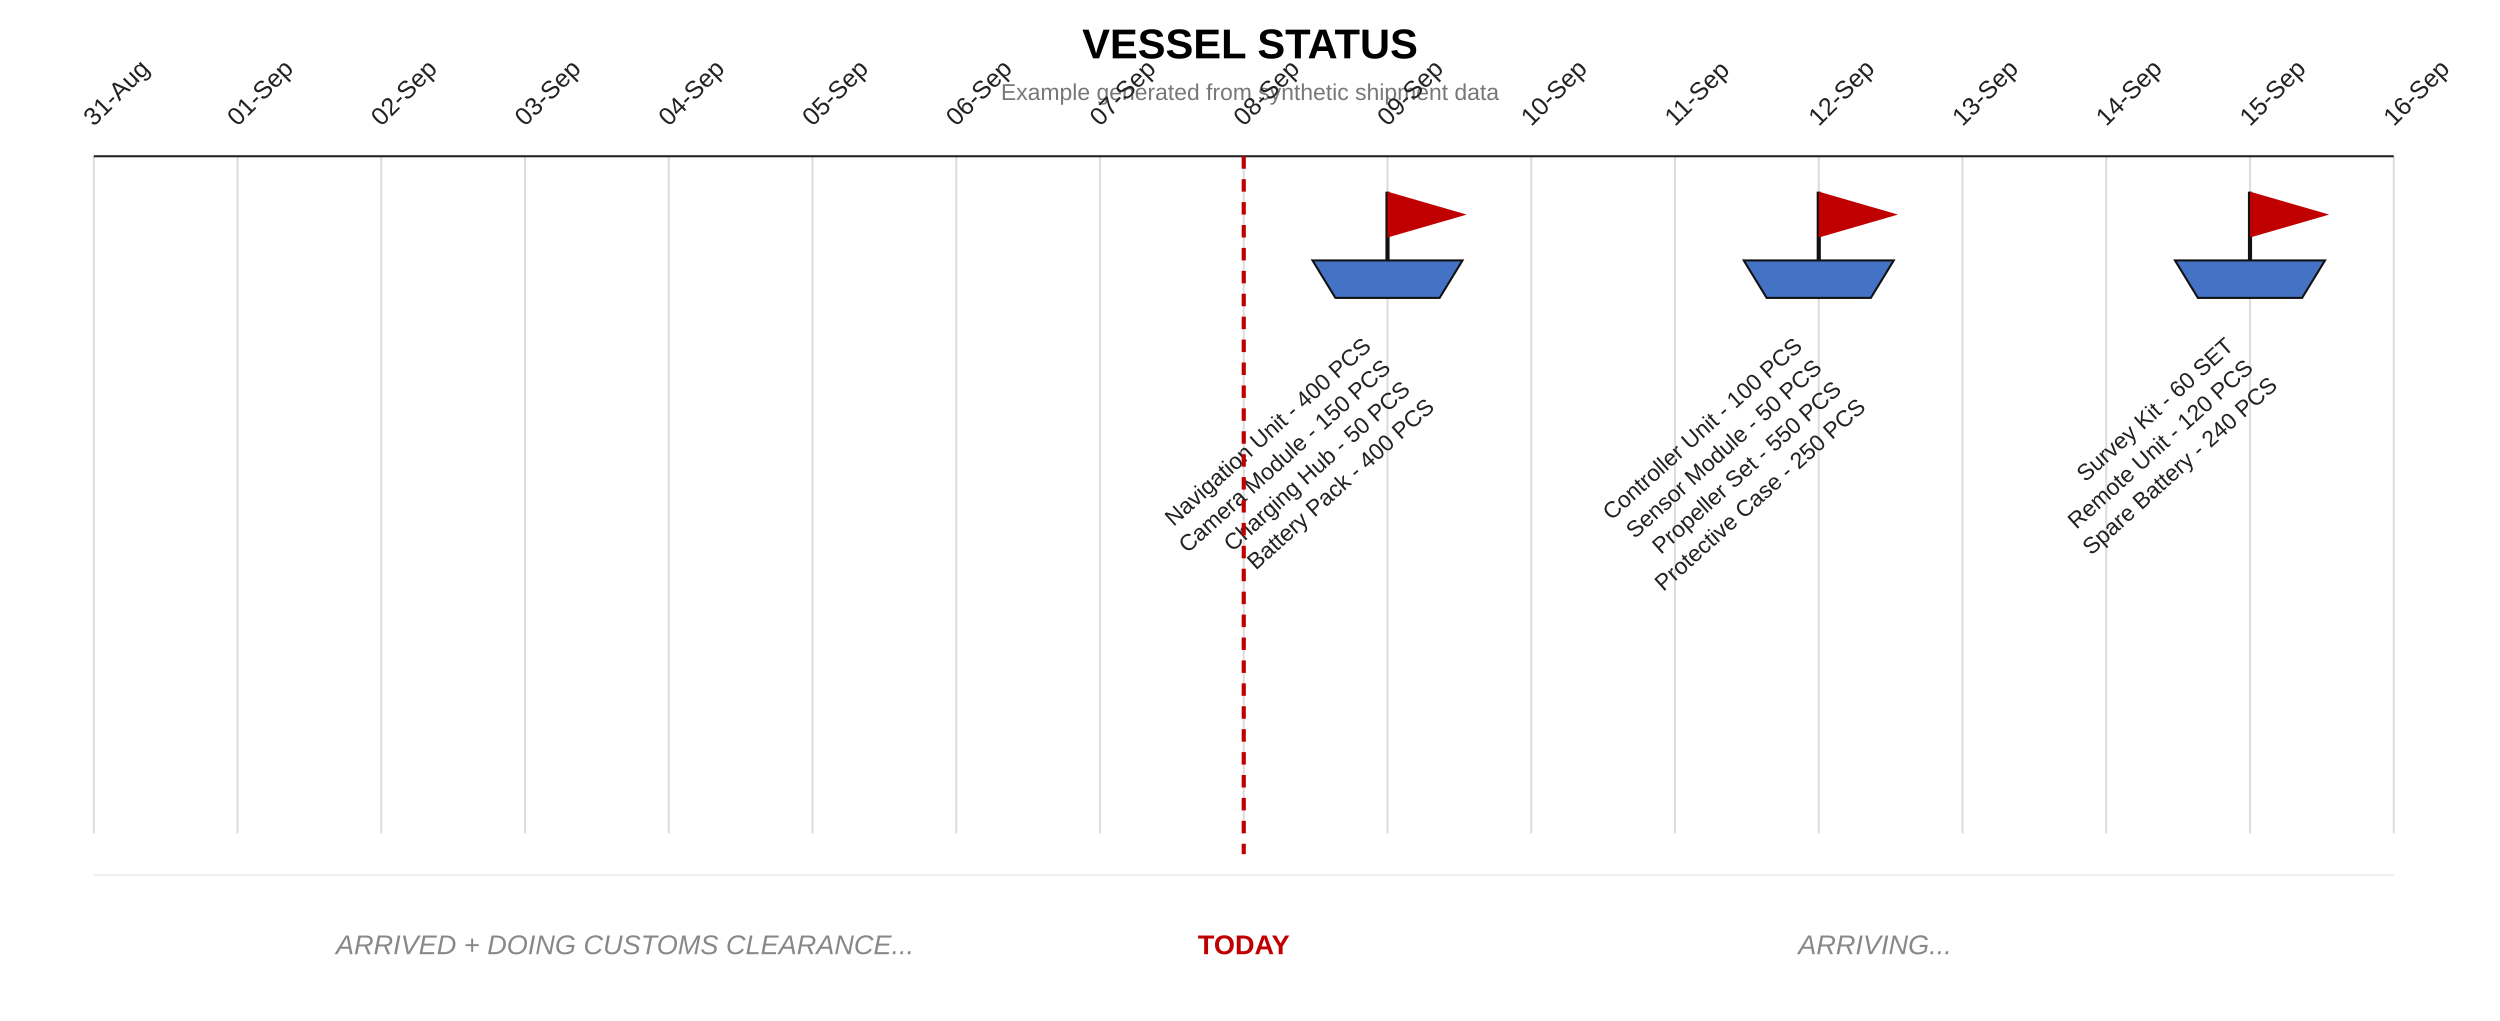
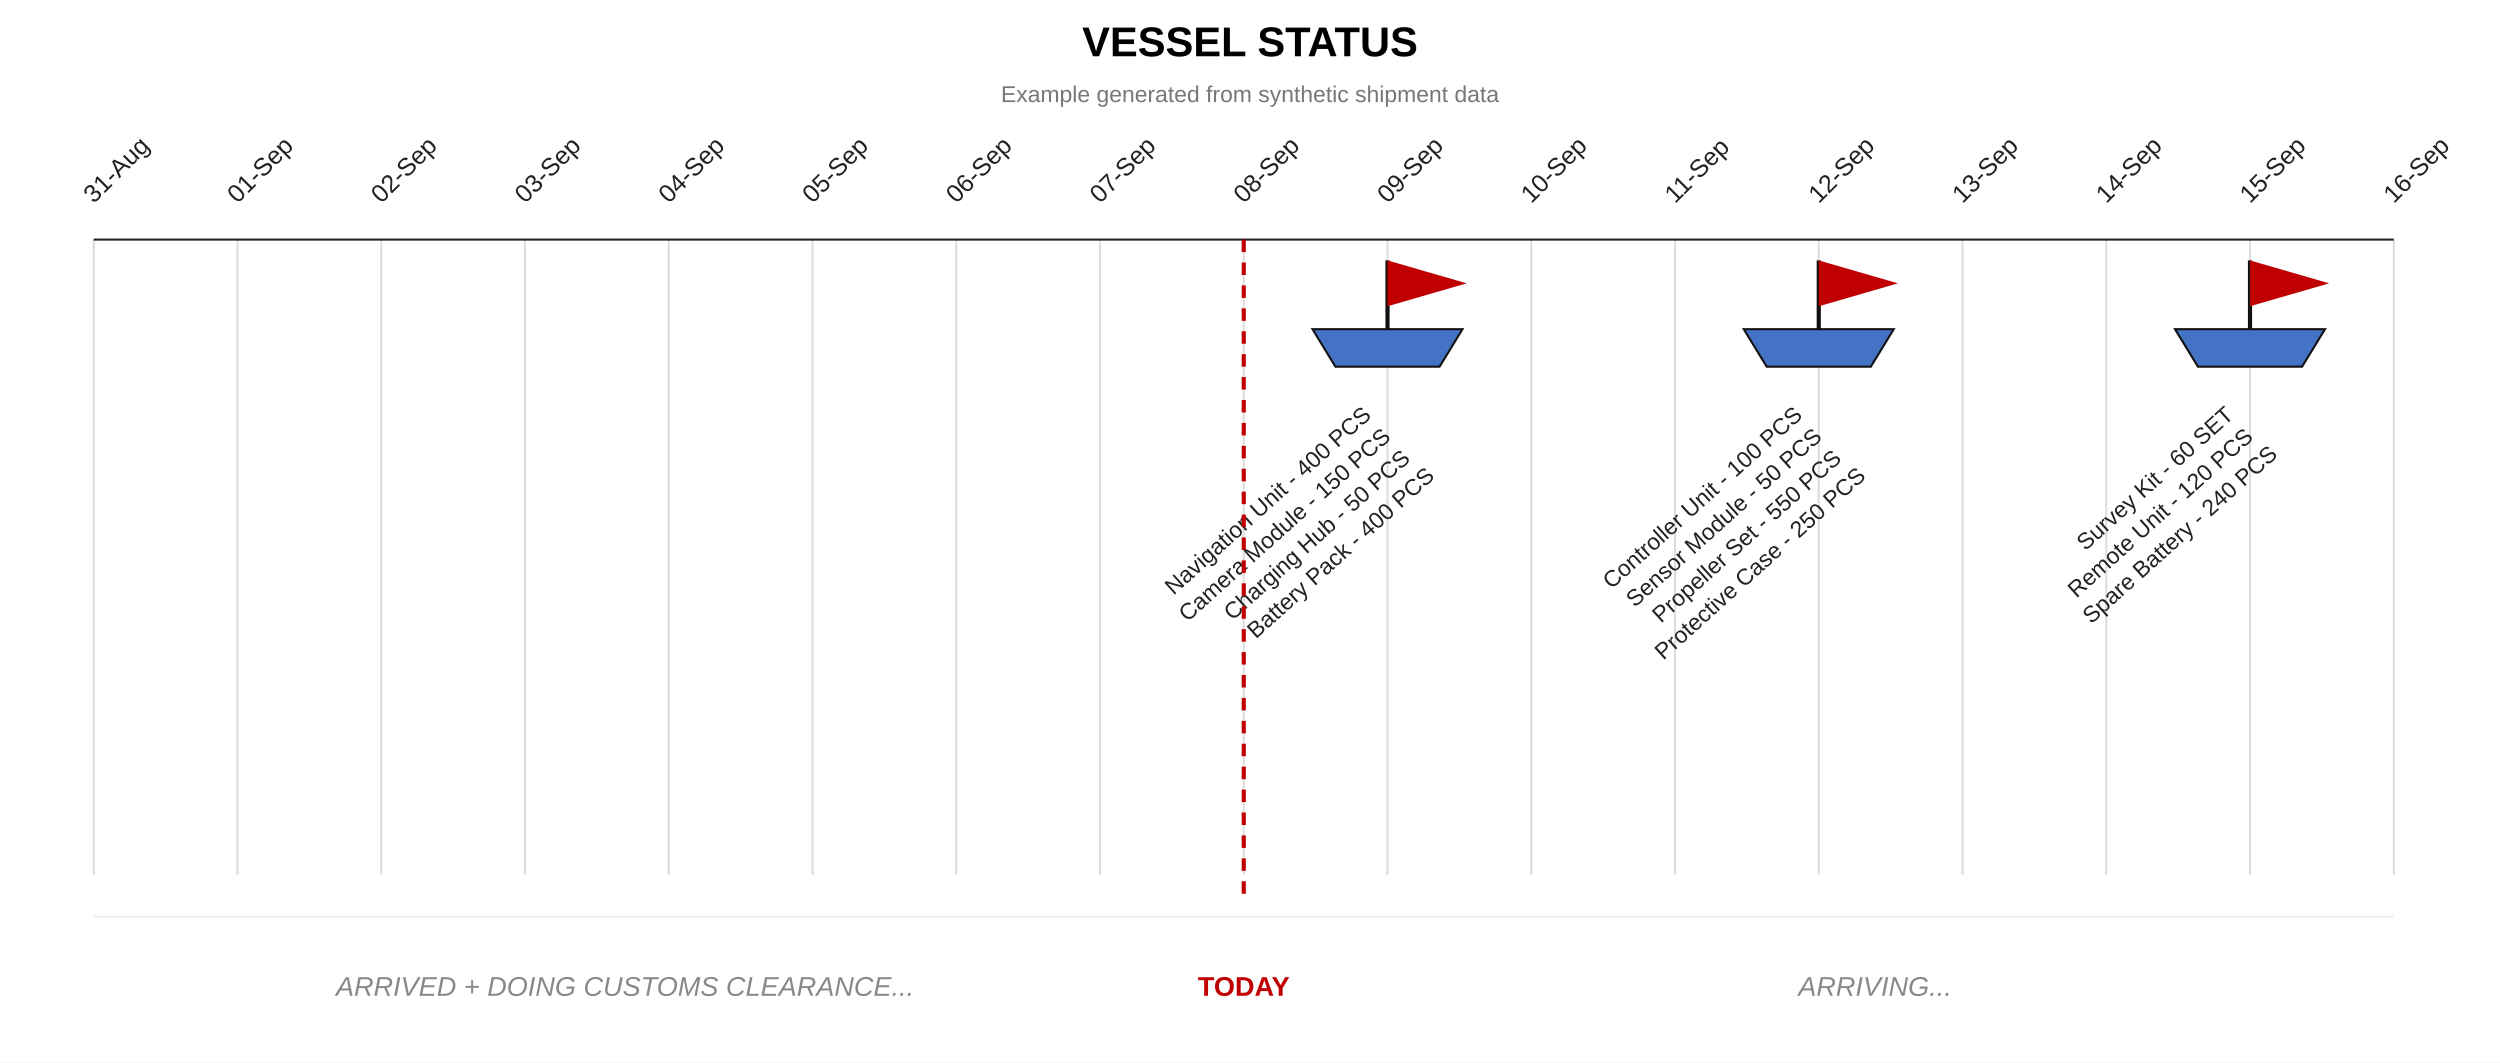
- <svg xmlns="http://www.w3.org/2000/svg" width="1200" height="490" viewBox="0 0 1200 490">
-   <rect width="1200" height="490" fill="white" />
-   <text x="600" y="28" text-anchor="middle" font-family="Arial" font-size="20" font-weight="bold">VESSEL STATUS</text>
-   <text x="600" y="48" text-anchor="middle" font-family="Arial" font-size="11" fill="#777">Example generated from synthetic shipment data</text>
+ <svg xmlns="http://www.w3.org/2000/svg" width="1200" height="510" viewBox="0 0 1200 510">
+   <rect width="1200" height="510" fill="white" />
+   <text x="600" y="27" text-anchor="middle" font-family="Arial" font-size="20" font-weight="bold">VESSEL STATUS</text>
+   <text x="600" y="49" text-anchor="middle" font-family="Arial" font-size="11" fill="#777">Example generated from synthetic shipment data</text>
  <g font-family="Arial" fill="#222">
-     <line x1="45" y1="75" x2="45" y2="400" stroke="#ddd" />
-     <text x="45" y="61" font-size="12" transform="rotate(-45 45 61)">31-Aug</text>
-     <line x1="114" y1="75" x2="114" y2="400" stroke="#ddd" />
-     <text x="114" y="61" font-size="12" transform="rotate(-45 114 61)">01-Sep</text>
-     <line x1="183" y1="75" x2="183" y2="400" stroke="#ddd" />
-     <text x="183" y="61" font-size="12" transform="rotate(-45 183 61)">02-Sep</text>
-     <line x1="252" y1="75" x2="252" y2="400" stroke="#ddd" />
-     <text x="252" y="61" font-size="12" transform="rotate(-45 252 61)">03-Sep</text>
-     <line x1="321" y1="75" x2="321" y2="400" stroke="#ddd" />
-     <text x="321" y="61" font-size="12" transform="rotate(-45 321 61)">04-Sep</text>
-     <line x1="390" y1="75" x2="390" y2="400" stroke="#ddd" />
-     <text x="390" y="61" font-size="12" transform="rotate(-45 390 61)">05-Sep</text>
-     <line x1="459" y1="75" x2="459" y2="400" stroke="#ddd" />
-     <text x="459" y="61" font-size="12" transform="rotate(-45 459 61)">06-Sep</text>
-     <line x1="528" y1="75" x2="528" y2="400" stroke="#ddd" />
-     <text x="528" y="61" font-size="12" transform="rotate(-45 528 61)">07-Sep</text>
-     <line x1="597" y1="75" x2="597" y2="400" stroke="#ddd" />
-     <text x="597" y="61" font-size="12" transform="rotate(-45 597 61)">08-Sep</text>
-     <line x1="666" y1="75" x2="666" y2="400" stroke="#ddd" />
-     <text x="666" y="61" font-size="12" transform="rotate(-45 666 61)">09-Sep</text>
-     <line x1="735" y1="75" x2="735" y2="400" stroke="#ddd" />
-     <text x="735" y="61" font-size="12" transform="rotate(-45 735 61)">10-Sep</text>
-     <line x1="804" y1="75" x2="804" y2="400" stroke="#ddd" />
-     <text x="804" y="61" font-size="12" transform="rotate(-45 804 61)">11-Sep</text>
-     <line x1="873" y1="75" x2="873" y2="400" stroke="#ddd" />
-     <text x="873" y="61" font-size="12" transform="rotate(-45 873 61)">12-Sep</text>
-     <line x1="942" y1="75" x2="942" y2="400" stroke="#ddd" />
-     <text x="942" y="61" font-size="12" transform="rotate(-45 942 61)">13-Sep</text>
-     <line x1="1011" y1="75" x2="1011" y2="400" stroke="#ddd" />
-     <text x="1011" y="61" font-size="12" transform="rotate(-45 1011 61)">14-Sep</text>
-     <line x1="1080" y1="75" x2="1080" y2="400" stroke="#ddd" />
-     <text x="1080" y="61" font-size="12" transform="rotate(-45 1080 61)">15-Sep</text>
-     <line x1="1149" y1="75" x2="1149" y2="400" stroke="#ddd" />
-     <text x="1149" y="61" font-size="12" transform="rotate(-45 1149 61)">16-Sep</text>
-     <line x1="45" y1="75" x2="1149" y2="75" stroke="#222" />
+     <line x1="45" y1="115" x2="45" y2="420" stroke="#ddd" />
+     <text x="45" y="98" font-size="12" transform="rotate(-45 45 98)">31-Aug</text>
+     <line x1="114" y1="115" x2="114" y2="420" stroke="#ddd" />
+     <text x="114" y="98" font-size="12" transform="rotate(-45 114 98)">01-Sep</text>
+     <line x1="183" y1="115" x2="183" y2="420" stroke="#ddd" />
+     <text x="183" y="98" font-size="12" transform="rotate(-45 183 98)">02-Sep</text>
+     <line x1="252" y1="115" x2="252" y2="420" stroke="#ddd" />
+     <text x="252" y="98" font-size="12" transform="rotate(-45 252 98)">03-Sep</text>
+     <line x1="321" y1="115" x2="321" y2="420" stroke="#ddd" />
+     <text x="321" y="98" font-size="12" transform="rotate(-45 321 98)">04-Sep</text>
+     <line x1="390" y1="115" x2="390" y2="420" stroke="#ddd" />
+     <text x="390" y="98" font-size="12" transform="rotate(-45 390 98)">05-Sep</text>
+     <line x1="459" y1="115" x2="459" y2="420" stroke="#ddd" />
+     <text x="459" y="98" font-size="12" transform="rotate(-45 459 98)">06-Sep</text>
+     <line x1="528" y1="115" x2="528" y2="420" stroke="#ddd" />
+     <text x="528" y="98" font-size="12" transform="rotate(-45 528 98)">07-Sep</text>
+     <line x1="597" y1="115" x2="597" y2="420" stroke="#ddd" />
+     <text x="597" y="98" font-size="12" transform="rotate(-45 597 98)">08-Sep</text>
+     <line x1="666" y1="115" x2="666" y2="420" stroke="#ddd" />
+     <text x="666" y="98" font-size="12" transform="rotate(-45 666 98)">09-Sep</text>
+     <line x1="735" y1="115" x2="735" y2="420" stroke="#ddd" />
+     <text x="735" y="98" font-size="12" transform="rotate(-45 735 98)">10-Sep</text>
+     <line x1="804" y1="115" x2="804" y2="420" stroke="#ddd" />
+     <text x="804" y="98" font-size="12" transform="rotate(-45 804 98)">11-Sep</text>
+     <line x1="873" y1="115" x2="873" y2="420" stroke="#ddd" />
+     <text x="873" y="98" font-size="12" transform="rotate(-45 873 98)">12-Sep</text>
+     <line x1="942" y1="115" x2="942" y2="420" stroke="#ddd" />
+     <text x="942" y="98" font-size="12" transform="rotate(-45 942 98)">13-Sep</text>
+     <line x1="1011" y1="115" x2="1011" y2="420" stroke="#ddd" />
+     <text x="1011" y="98" font-size="12" transform="rotate(-45 1011 98)">14-Sep</text>
+     <line x1="1080" y1="115" x2="1080" y2="420" stroke="#ddd" />
+     <text x="1080" y="98" font-size="12" transform="rotate(-45 1080 98)">15-Sep</text>
+     <line x1="1149" y1="115" x2="1149" y2="420" stroke="#ddd" />
+     <text x="1149" y="98" font-size="12" transform="rotate(-45 1149 98)">16-Sep</text>
+     <line x1="45" y1="115" x2="1149" y2="115" stroke="#222" />
    <g>
-       <polygon points="630,125 702,125 691,143 641,143" fill="#4472C4" stroke="#111" />
-       <line x1="666" y1="125" x2="666" y2="92" stroke="#111" stroke-width="2" />
-       <polygon points="666,92 704,103 666,114" fill="#C00000" />
+       <polygon points="630,158 702,158 691,176 641,176" fill="#4472C4" stroke="#111" />
+       <line x1="666" y1="158" x2="666" y2="125" stroke="#111" stroke-width="2" />
+       <polygon points="666,125 704,136 666,147" fill="#C00000" />
    </g>
-     <text x="661" y="165" font-size="11" text-anchor="end" transform="rotate(-42 661 165)">
+     <text x="661" y="198" font-size="11" text-anchor="end" transform="rotate(-42 661 198)">
      <tspan x="661" dy="0">Navigation Unit - 400 PCS</tspan>
      <tspan x="661" dy="14">Camera Module - 150 PCS</tspan>
      <tspan x="661" dy="14">Charging Hub - 50 PCS</tspan>
      <tspan x="661" dy="14">Battery Pack - 400 PCS</tspan>
    </text>
    <g>
-       <polygon points="837,125 909,125 898,143 848,143" fill="#4472C4" stroke="#111" />
-       <line x1="873" y1="125" x2="873" y2="92" stroke="#111" stroke-width="2" />
-       <polygon points="873,92 911,103 873,114" fill="#C00000" />
+       <polygon points="837,158 909,158 898,176 848,176" fill="#4472C4" stroke="#111" />
+       <line x1="873" y1="158" x2="873" y2="125" stroke="#111" stroke-width="2" />
+       <polygon points="873,125 911,136 873,147" fill="#C00000" />
    </g>
-     <text x="868" y="165" font-size="11" text-anchor="end" transform="rotate(-42 868 165)">
+     <text x="868" y="198" font-size="11" text-anchor="end" transform="rotate(-42 868 198)">
      <tspan x="868" dy="0">Controller Unit - 100 PCS</tspan>
      <tspan x="868" dy="14">Sensor Module - 50 PCS</tspan>
      <tspan x="868" dy="14">Propeller Set - 550 PCS</tspan>
      <tspan x="868" dy="14">Protective Case - 250 PCS</tspan>
    </text>
    <g>
-       <polygon points="1044,125 1116,125 1105,143 1055,143" fill="#4472C4" stroke="#111" />
-       <line x1="1080" y1="125" x2="1080" y2="92" stroke="#111" stroke-width="2" />
-       <polygon points="1080,92 1118,103 1080,114" fill="#C00000" />
+       <polygon points="1044,158 1116,158 1105,176 1055,176" fill="#4472C4" stroke="#111" />
+       <line x1="1080" y1="158" x2="1080" y2="125" stroke="#111" stroke-width="2" />
+       <polygon points="1080,125 1118,136 1080,147" fill="#C00000" />
    </g>
-     <text x="1075" y="165" font-size="11" text-anchor="end" transform="rotate(-42 1075 165)">
+     <text x="1075" y="198" font-size="11" text-anchor="end" transform="rotate(-42 1075 198)">
      <tspan x="1075" dy="0">Survey Kit - 60 SET</tspan>
      <tspan x="1075" dy="14">Remote Unit - 120 PCS</tspan>
      <tspan x="1075" dy="14">Spare Battery - 240 PCS</tspan>
    </text>
-     <line x1="597" y1="75" x2="597" y2="410" stroke="#C00000" stroke-width="2" stroke-dasharray="6 5" />
-     <line x1="45" y1="420" x2="1149" y2="420" stroke="#eee" />
-     <text x="300" y="458" text-anchor="middle" fill="#888" font-size="13" font-style="italic">ARRIVED + DOING CUSTOMS CLEARANCE...</text>
-     <text x="597" y="458" text-anchor="middle" fill="#C00000" font-size="13" font-weight="bold">TODAY</text>
-     <text x="900" y="458" text-anchor="middle" fill="#888" font-size="13" font-style="italic">ARRIVING...</text>
+     <line x1="597" y1="115" x2="597" y2="430" stroke="#C00000" stroke-width="2" stroke-dasharray="6 5" />
+     <line x1="45" y1="440" x2="1149" y2="440" stroke="#eee" />
+     <text x="300" y="478" text-anchor="middle" fill="#888" font-size="13" font-style="italic">ARRIVED + DOING CUSTOMS CLEARANCE...</text>
+     <text x="597" y="478" text-anchor="middle" fill="#C00000" font-size="13" font-weight="bold">TODAY</text>
+     <text x="900" y="478" text-anchor="middle" fill="#888" font-size="13" font-style="italic">ARRIVING...</text>
  </g>
</svg>
